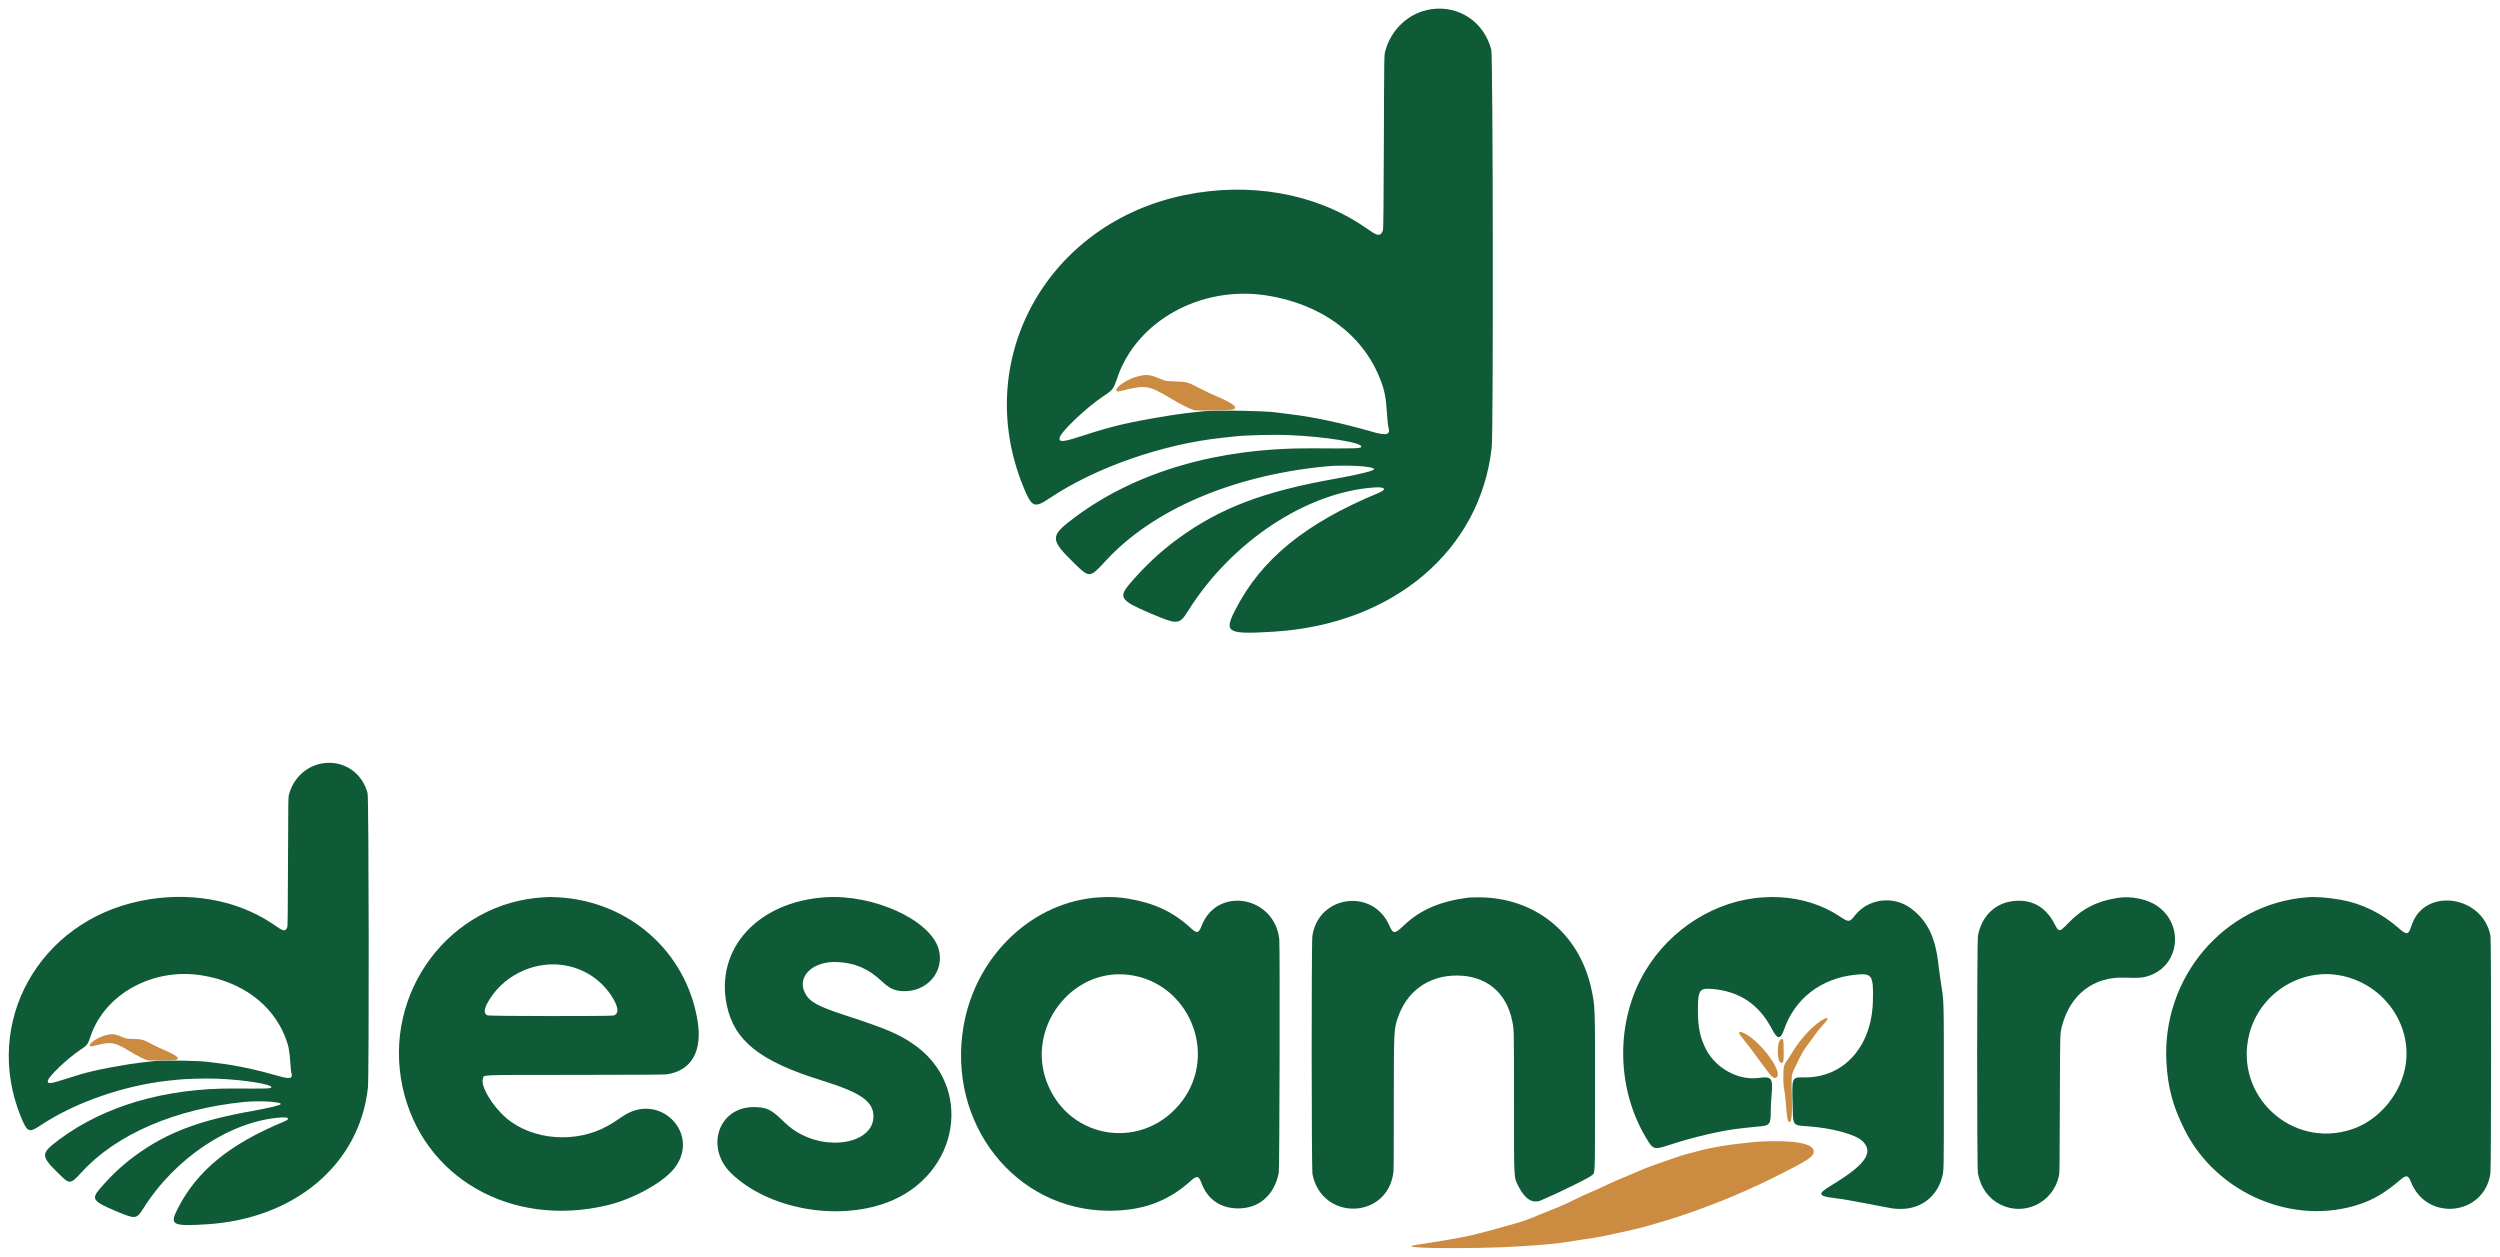
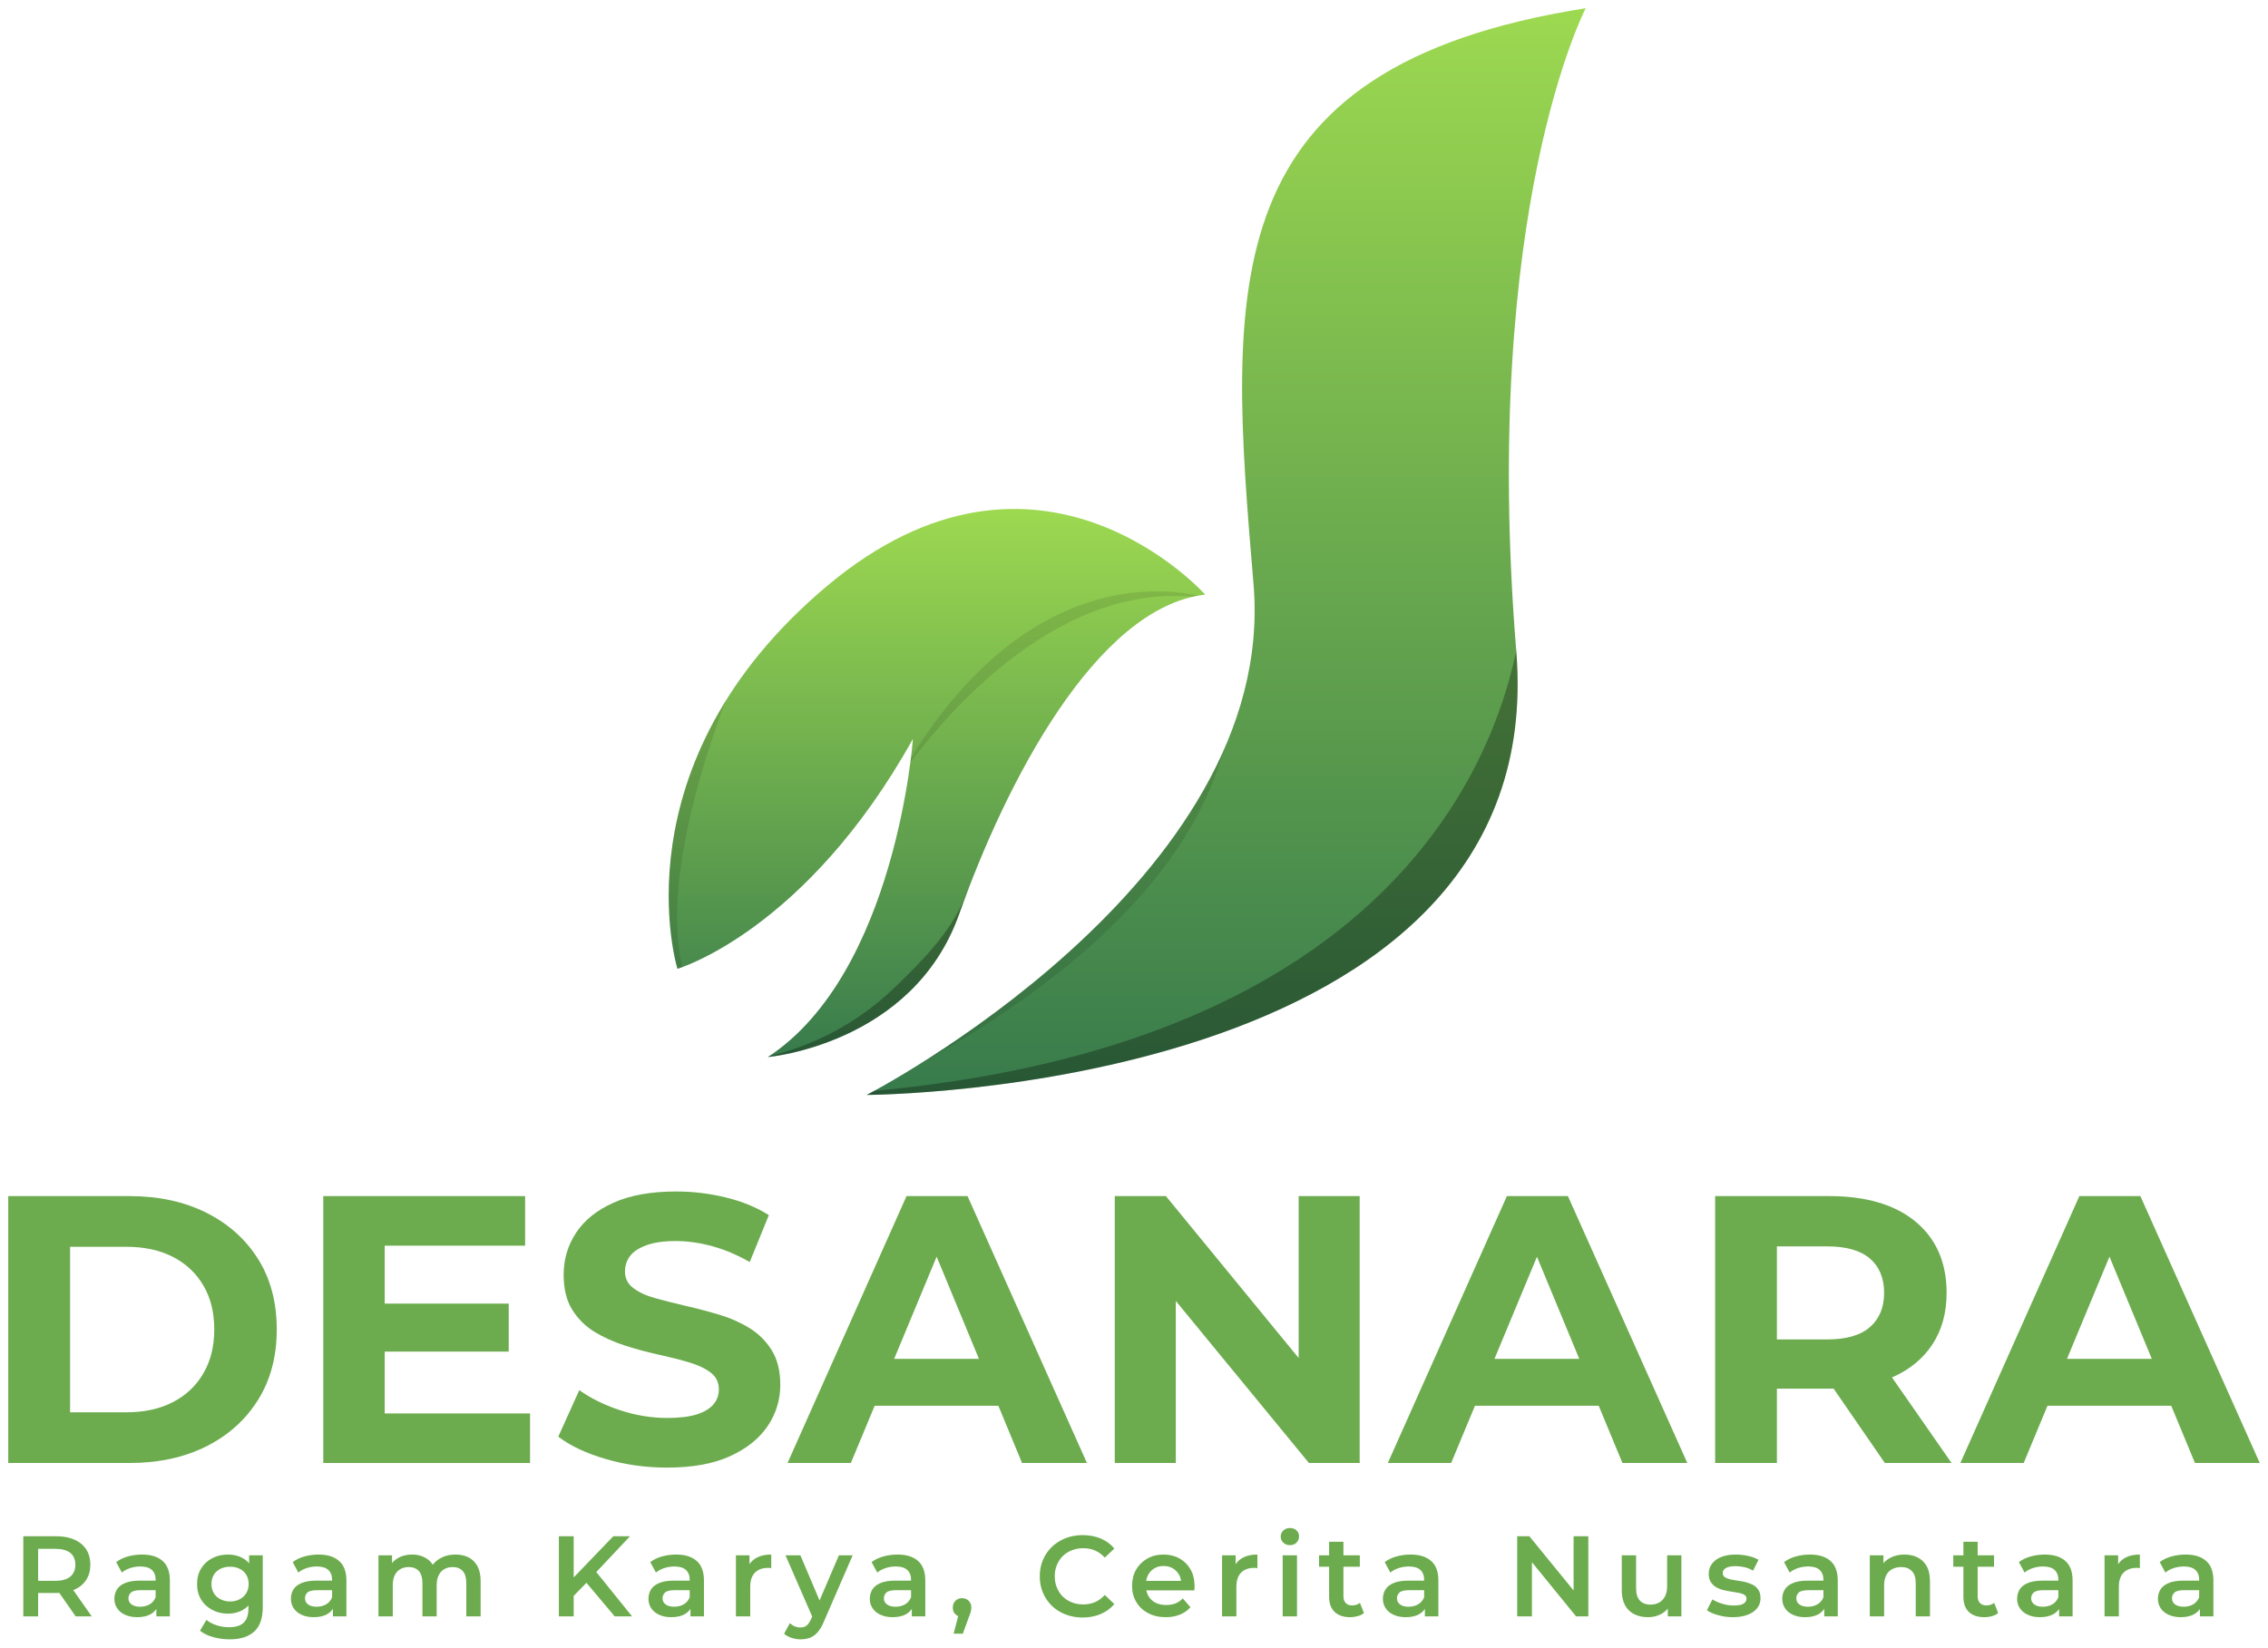
- <svg xmlns="http://www.w3.org/2000/svg" viewBox="5 -343.32 1153 579.62" role="img" aria-label="Desanara">
-   <style>.ink{fill:#0F5A37}.sun{fill:#CB8B41}</style>
-   <g id="mark-d">
-     <path id="mark-letter-d" class="ink" d="M665.17 -339.08 C654.97 -337.61 646.6 -329.98 643.87 -319.68 C643.37 -317.83 643.37 -317.83 643.24 -278 C643.13 -250.62 643.02 -237.91 642.86 -237.33 C642.09 -234.67 640.66 -234.36 637.84 -236.27 C637.16 -236.72 635.34 -237.96 633.79 -238.99 C611.2 -254.23 581.16 -259.47 551.42 -253.37 C488.04 -240.39 453.18 -177.75 476.78 -119.27 C480.86 -109.21 481.9 -108.74 489.23 -113.64 C510.19 -127.68 541.09 -138.48 568.65 -141.41 C570.39 -141.59 573.22 -141.91 574.95 -142.09 C579.79 -142.63 592.77 -142.92 599.19 -142.67 C616.36 -141.95 633.5 -139.18 632.84 -137.23 C632.6 -136.48 630.26 -136.41 609.49 -136.55 C566.85 -136.79 528.94 -125.75 500.91 -104.87 C489.07 -96.05 489.05 -94.7 500.5 -83.5 C507.43 -76.7 507.66 -76.72 514.81 -84.51 C536.38 -108.09 573.06 -123.9 616.02 -128.18 C625.13 -129.08 638.74 -128.34 638.74 -126.92 C638.74 -126.2 631.69 -124.47 621.35 -122.62 C587.68 -116.66 567.73 -109.08 548.18 -94.79 C540.16 -88.96 532.79 -82.04 525.92 -73.94 C520.75 -67.83 521.86 -66.28 535.33 -60.55 C548.26 -55.05 548.87 -55.08 553.01 -61.67 C572.9 -93.39 607.35 -116.26 638.65 -118.5 C643.83 -118.89 644.84 -117.65 640.77 -115.96 C606.85 -101.92 586.59 -85.34 574.62 -61.85 C569.35 -51.53 571 -50.65 592.73 -52.01 C647.72 -55.48 687.81 -89.5 692.98 -137.05 C693.78 -144.27 693.58 -317.36 692.78 -320.42 C689.46 -333.14 677.93 -340.91 665.17 -339.08ZM589.24 -207.05 C614.24 -203.1 633.18 -189.27 641.33 -168.99 C643.56 -163.44 644.17 -160.44 644.71 -152.28 C644.88 -149.33 645.15 -146.81 645.36 -146.16 C646.39 -142.83 644.5 -142.29 638.17 -144.11 C623.78 -148.25 610.59 -151.06 599.59 -152.34 C597.54 -152.59 594.73 -152.93 593.34 -153.13 C587.78 -153.87 566.68 -154.24 560.67 -153.69 C555.49 -153.22 548.18 -152.32 544.13 -151.64 C525.58 -148.61 517.98 -146.84 504.19 -142.31 C495.33 -139.41 493.39 -139.25 493.68 -141.34 C494.05 -144.02 505.87 -155.27 514.04 -160.71 C518.28 -163.51 518.55 -163.89 520.28 -169.02 C529.19 -195.38 558.96 -211.79 589.24 -207.05Z" />
-     <path id="mark-hill" class="sun" d="M530.63 -169.96 C525.27 -168.84 518.59 -164.4 520.03 -162.97 C520.37 -162.63 520.62 -162.65 523.27 -163.32 C533.33 -165.84 535.03 -165.55 544.91 -159.59 C549.01 -157.11 553.96 -154.61 555.72 -154.14 C557 -153.79 571.85 -154.06 573.44 -154.44 C576.44 -155.18 573.98 -157.2 566.07 -160.55 C564.4 -161.25 560.98 -162.88 558.48 -164.16 C552.57 -167.19 552.54 -167.22 547.05 -167.4 C542.55 -167.56 542.55 -167.56 540.53 -168.44 C535.69 -170.48 534.14 -170.73 530.63 -169.96Z" />
+ <svg xmlns="http://www.w3.org/2000/svg" viewBox="285.15 195.82 275.43 200.13" role="img" aria-label="Desanara">
+   <defs>
+     <linearGradient id="dsn-g1" x1="0" y1="196.82" x2="0" y2="328.82" gradientUnits="userSpaceOnUse">
+       <stop offset="0" stop-color="#9dd950" />
+       <stop offset="1" stop-color="#387b4c" />
+     </linearGradient>
+     <linearGradient id="dsn-g2" x1="0" y1="257.64" x2="0" y2="324.22" gradientUnits="userSpaceOnUse">
+       <stop offset="0" stop-color="#9dd950" />
+       <stop offset="1" stop-color="#387b4c" />
+     </linearGradient>
+     <clipPath id="dsn-c1">
+       <path d="m477.72,196.82s-12.77,24.51-8.43,78.13-78.89,53.87-78.89,53.87c0,0,50.04-25.79,46.98-62.04s-5.11-62.81,40.34-69.96Z" />
+     </clipPath>
+     <clipPath id="dsn-c2">
+       <path d="m431.51,268.05s-20.17-22.72-45.96-1.02c-25.79,21.7-18.13,46.47-18.13,46.47,0,0,15.57-4.54,28.6-27.93,0,0-2.04,28.44-17.62,38.65,0,0,17.62-1.53,23.23-17.36,5.62-15.83,16.6-37.28,29.87-38.81Z" />
+     </clipPath>
+   </defs>
+   <g id="mark">
+     <path id="leaf-tall" fill="url(#dsn-g1)" d="m477.72,196.82s-12.77,24.51-8.43,78.13-78.89,53.87-78.89,53.87c0,0,50.04-25.79,46.98-62.04s-5.11-62.81,40.34-69.96Z" />
+     <g clip-path="url(#dsn-c1)">
+       <path opacity=".3" d="m470.23,266.80s1.36,56.97-85.45,62.02l1.02,8.45,102.13-.68-17.7-69.79Z" />
+       <path opacity=".1" d="m429.27,259.58s30.52,39.01-49.38,73.79c-79.89,34.78,2.6-4.34,2.6-4.34l18.83-13.19,15.35-21.48,12.59-34.79Z" />
+     </g>
+     <path id="leaf-small" fill="url(#dsn-g2)" d="m431.51,268.05s-20.17-22.72-45.96-1.02c-25.79,21.7-18.13,46.47-18.13,46.47,0,0,15.57-4.54,28.6-27.93,0,0-2.04,28.44-17.62,38.65,0,0,17.62-1.53,23.23-17.36,5.62-15.83,16.6-37.28,29.87-38.81Z" />
+     <g clip-path="url(#dsn-c2)">
+       <path opacity=".1" d="m432.44,268.67s-21.45-8.25-38.47,22.26c0,0,16.85-26.51,38.47-22.26Z" />
+       <path opacity=".3" d="m373.74,324.74c3.73-.12,7.45-1.16,10.83-2.69s6.5-3.65,9.18-6.23c3.43-3.3,6.89-6.77,8.65-11.15s5.46-8.34,8.81-11.21c1.68-1.44,3.8-1.24,5.65-2.46.38-.25,1.88-.84,2.07-1.26,0,0-6.34,13.58-6.34,13.58l-23.19,20.9-15.67.52Z" />
+       <path opacity=".1" d="m377.12,271.82s-14.81,30.64-7.91,44.94l-17.36-14.3,25.28-30.64Z" />
+     </g>
  </g>
-   <g id="wordmark">
-     <path id="letter-d" class="ink" d="M154.08 8.68 C146.52 9.77 140.32 15.42 138.3 23.05 C137.93 24.42 137.93 24.42 137.83 53.92 C137.75 74.2 137.67 83.62 137.55 84.05 C136.98 86.02 135.92 86.25 133.83 84.83 C133.33 84.5 131.98 83.58 130.83 82.82 C114.1 71.53 91.85 67.65 69.82 72.17 C22.87 81.78 -2.95 128.18 14.53 171.5 C17.55 178.95 18.32 179.3 23.75 175.67 C39.28 165.27 62.17 157.27 82.58 155.1 C83.87 154.97 85.97 154.73 87.25 154.6 C90.83 154.2 100.45 153.98 105.2 154.17 C117.92 154.7 130.62 156.75 130.13 158.2 C129.95 158.75 128.22 158.8 112.83 158.7 C81.25 158.52 53.17 166.7 32.4 182.17 C23.63 188.7 23.62 189.7 32.1 198 C37.23 203.03 37.4 203.02 42.7 197.25 C58.68 179.78 85.85 168.07 117.67 164.9 C124.42 164.23 134.5 164.78 134.5 165.83 C134.5 166.37 129.28 167.65 121.62 169.02 C96.68 173.43 81.9 179.05 67.42 189.63 C61.48 193.95 56.02 199.08 50.93 205.08 C47.1 209.6 47.92 210.75 57.9 215 C67.48 219.07 67.93 219.05 71 214.17 C85.73 190.67 111.25 173.73 134.43 172.07 C138.27 171.78 139.02 172.7 136 173.95 C110.88 184.35 95.87 196.63 87 214.03 C83.1 221.68 84.32 222.33 100.42 221.32 C141.15 218.75 170.85 193.55 174.68 158.33 C175.27 152.98 175.12 24.77 174.53 22.5 C172.07 13.08 163.53 7.32 154.08 8.68ZM97.83 106.48 C116.35 109.4 130.38 119.65 136.42 134.67 C138.07 138.78 138.52 141 138.92 147.05 C139.05 149.23 139.25 151.1 139.4 151.58 C140.17 154.05 138.77 154.45 134.08 153.1 C123.42 150.03 113.65 147.95 105.5 147 C103.98 146.82 101.9 146.57 100.87 146.42 C96.75 145.87 81.12 145.6 76.67 146 C72.83 146.35 67.42 147.02 64.42 147.52 C50.68 149.77 45.05 151.08 34.83 154.43 C28.27 156.58 26.83 156.7 27.05 155.15 C27.32 153.17 36.08 144.83 42.13 140.8 C45.27 138.73 45.47 138.45 46.75 134.65 C53.35 115.12 75.4 102.97 97.83 106.48Z" />
-     <path id="letter-e" class="ink" d="M256 70.5 C212.38 72.82 181.23 114.62 190.68 158.13 C199.75 199.75 240.72 223.28 285.33 212.48 C297.02 209.65 310.7 202.13 315.83 195.72 C328.63 179.75 309.28 159.9 292.23 171.5 C288.68 173.92 287.62 174.62 285.58 175.77 C270.92 184.15 250.72 182.7 238.57 172.38 C232.02 166.83 226.42 157.32 227.75 154.07 C228.5 152.28 224.12 152.45 270.3 152.42 C300.23 152.38 311.28 152.32 312.33 152.18 C323.78 150.6 329 141.73 326.75 127.67 C321.63 95.67 295.07 72.18 262.1 70.5 C260.43 70.42 258.9 70.35 258.67 70.37 C258.43 70.38 257.23 70.43 256 70.5ZM265.58 101.92 C274.35 103.43 281.95 108.38 286.82 115.7 C290.28 120.9 290.7 124.22 287.98 125.03 C286.73 125.42 230.63 125.35 229.8 124.97 C227.73 124.03 228.23 121.4 231.38 116.67 C238.75 105.63 252.62 99.65 265.58 101.92Z" />
-     <path id="letter-s" class="ink" d="M385.67 70.5 C354.53 72.55 334.8 94.15 340.18 120.23 C343.6 136.7 355.47 146.13 383.78 154.92 C402.02 160.58 407.83 164.6 407.83 171.57 C407.83 183.97 386.68 187.92 371.83 178.3 C369.73 176.95 368.1 175.58 365.37 172.93 C360.57 168.3 358.18 167.25 352.5 167.27 C336.27 167.32 330.05 186.1 342.35 197.92 C359.17 214.08 390.43 219.97 413.82 211.38 C447.65 198.95 454.5 157.22 425.88 137.98 C418.98 133.35 413.57 131.07 395.25 125.08 C381.9 120.73 378.25 118.7 376.18 114.48 C372.48 106.92 380.02 99.83 391.17 100.38 C399.28 100.78 405.27 103.32 411.33 108.92 C415.25 112.55 417.25 113.53 421.1 113.78 C432.42 114.48 440.87 104.72 437.9 94.37 C434.07 80.98 407.9 69.03 385.67 70.5Z" />
-     <path id="letter-a1" class="ink" d="M512.32 70.52 C481.6 72.2 455.12 97.13 449.43 129.75 C441.57 174.78 473.23 215.03 516.58 215.07 C531.83 215.08 543.5 210.85 553.92 201.52 C557 198.73 557.85 198.85 559.07 202.2 C561.85 209.8 567.92 214 576.08 214 C585.75 214 592.73 207.85 594.78 197.55 C595.13 195.72 595.35 92.85 595 89.78 C592.72 69.87 566.35 65.3 559.22 83.58 C557.78 87.27 557.07 87.37 553.78 84.35 C546.02 77.22 537.23 73.13 525.43 71.17 C520.87 70.4 517.42 70.23 512.32 70.52ZM525.33 106.25 C552.98 109.48 566.98 142.18 550.23 164.42 C532.87 187.5 498.37 182.88 487.92 156.1 C478.1 130.97 498.98 103.15 525.33 106.25Z" />
-     <path id="letter-n" class="ink" d="M682.42 70.62 C669.08 72.37 659.98 76.3 652.38 83.55 C648.22 87.53 647.52 87.53 645.78 83.55 C638.17 66.12 613 69.52 610.27 88.35 C609.8 91.63 609.85 195.83 610.32 198.23 C614.67 219.95 644.98 219.17 647.65 197.25 C647.78 196.22 647.83 186.9 647.83 167.25 C647.83 132.13 647.85 131.63 649.58 126.35 C653.65 113.93 663.75 106.6 676.83 106.6 C690.27 106.58 699.7 114.25 702.4 127.4 C703.28 131.63 703.25 130.22 703.25 164.67 C703.25 201.72 703.13 199.47 705.33 203.83 C708.3 209.73 711.83 211.93 715.67 210.3 C723.92 206.8 737.97 199.9 739.08 198.78 C740.75 197.12 740.58 201.05 740.63 161.92 C740.68 120.6 740.7 121 738.92 112.72 C733.35 86.95 712.72 70.35 686.5 70.53 C684.53 70.53 682.7 70.58 682.42 70.62Z" />
-     <path id="letter-a2" class="ink" d="M818.58 70.52 C796.55 71.72 775.35 84.93 763.62 104.78 C750.1 127.65 750.3 158.18 764.1 181.35 C767.48 187.02 767.78 187.1 775.25 184.62 C785.83 181.12 798.92 178.08 807.25 177.17 C808.17 177.07 809.78 176.88 810.83 176.75 C811.88 176.62 814.13 176.38 815.83 176.25 C821.27 175.82 821.67 175.33 821.67 169.22 C821.67 167.63 821.78 165.02 821.93 163.38 C822.8 153.58 822.45 153.03 815.83 153.85 C806.62 154.97 796.48 149.45 791.93 140.83 C789.1 135.43 788.08 130.62 788.08 122.58 C788.08 113.27 788.75 112.28 794.8 112.8 C807.3 113.88 816.28 119.93 822.2 131.23 C824.82 136.23 826.13 136.27 827.85 131.4 C832.82 117.2 844.9 107.9 860.5 106.25 C868.47 105.4 869.07 106.28 868.78 118.42 C868.28 139.13 855.63 153.47 837.75 153.58 C831 153.62 831.42 152.65 831.8 167.93 C831.98 175.77 831.93 175.7 838.37 176.1 C849.82 176.85 860.85 179.83 864.1 183.07 C869.32 188.3 865.27 193.93 849.33 203.55 C843.12 207.3 843.45 208.35 851.17 209.25 C854.42 209.63 859.55 210.52 866.33 211.83 C879.5 214.4 878.4 214.23 881.83 214.23 C890.93 214.22 898.33 208.52 900.67 199.7 C901.52 196.55 901.5 197.55 901.5 158 C901.5 116.8 901.55 118.97 900.25 110.6 C899.75 107.38 899.2 103.3 899 101.53 C897.63 88.87 893.85 81.17 886.22 75.55 C878.18 69.62 866.58 71.1 860.5 78.88 C857.95 82.1 857.68 82.12 853.47 79.32 C845.62 74.1 835.87 70.98 826 70.5 C822.43 70.32 822 70.33 818.58 70.52Z" />
-     <path id="letter-r" class="ink" d="M981.3 70.83 C971.67 72.45 965.1 75.9 958.53 82.78 C954.88 86.58 954.48 86.62 952.72 83.1 C948.58 74.8 941.73 71.08 932.92 72.33 C924.73 73.5 918.88 79.45 917.23 88.25 C916.75 90.8 916.73 195.55 917.22 197.9 C918.58 204.6 922.12 209.48 927.58 212.22 C938.62 217.73 951.75 211.38 954.53 199.22 C954.9 197.58 954.9 197.58 955 166 C955.12 131.35 955.05 133.4 956.1 129.5 C959.98 115.18 970.73 107.02 984.92 107.57 C991.32 107.83 993.27 107.68 996.18 106.68 C1010.12 101.97 1012.4 83.33 1000.1 74.65 C995.38 71.3 987.72 69.75 981.3 70.83Z" />
-     <path id="letter-a3" class="ink" d="M1068.92 70.52 C1030.72 73.52 1001.82 107.58 1004.17 146.85 C1004.85 158.5 1007.17 167 1012.52 177.68 C1027.28 207.2 1062.87 222.32 1093.35 212.03 C1099.83 209.85 1105.3 206.58 1111.65 201.12 C1114.8 198.42 1115.63 198.52 1116.92 201.78 C1124.15 220.23 1150.72 217.42 1153.58 197.88 C1153.97 195.27 1153.98 90.37 1153.62 88.33 C1150.13 69.72 1123.55 65.77 1117.4 82.95 C1117.15 83.67 1116.8 84.65 1116.63 85.13 C1115.63 87.85 1114.67 87.75 1111 84.52 C1103.52 77.92 1094.13 73.33 1084.67 71.68 C1078.33 70.57 1073.1 70.18 1068.92 70.52ZM1083.92 106.48 C1104.62 110.15 1118.48 130.15 1114.07 149.97 C1111.25 162.55 1101.53 173.55 1089.72 177.5 C1061.98 186.75 1035.23 162 1042.35 133.67 C1046.97 115.27 1065.42 103.2 1083.92 106.48Z" />
+   <g id="wordmark" fill="#6cac4e">
+     <path id="letter-d" d="M286.15 373.53V341.11H300.88Q306.16 341.11 310.19 343.12Q314.22 345.14 316.49 348.75Q318.76 352.36 318.76 357.32Q318.76 362.23 316.49 365.86Q314.22 369.5 310.19 371.52Q306.16 373.53 300.88 373.53ZM293.66 367.37H300.51Q303.76 367.37 306.14 366.14Q308.53 364.91 309.85 362.64Q311.17 360.38 311.17 357.32Q311.17 354.21 309.85 351.97Q308.53 349.72 306.14 348.49Q303.76 347.27 300.51 347.27H293.66Z" />
+     <path id="letter-e" d="M324.41 373.53V341.11H348.92V347.13H331.87V367.51H349.52V373.53ZM331.32 360V354.17H346.93V360Z" />
+     <path id="letter-s" d="M366.15 374.09Q362.26 374.09 358.69 373.04Q355.13 372 352.95 370.33L355.5 364.68Q357.58 366.17 360.43 367.11Q363.28 368.06 366.2 368.06Q368.42 368.06 369.79 367.62Q371.15 367.18 371.8 366.4Q372.45 365.61 372.45 364.59Q372.45 363.29 371.43 362.53Q370.41 361.76 368.74 361.28Q367.08 360.79 365.06 360.35Q363.05 359.91 361.03 359.26Q359.02 358.61 357.35 357.6Q355.68 356.58 354.64 354.91Q353.6 353.24 353.6 350.65Q353.6 347.87 355.1 345.58Q356.61 343.28 359.64 341.92Q362.68 340.55 367.26 340.55Q370.32 340.55 373.28 341.27Q376.25 341.99 378.52 343.42L376.2 349.12Q373.93 347.82 371.66 347.2Q369.39 346.57 367.21 346.57Q365.04 346.57 363.65 347.08Q362.26 347.59 361.66 348.4Q361.05 349.21 361.05 350.28Q361.05 351.53 362.07 352.29Q363.09 353.06 364.76 353.52Q366.43 353.98 368.44 354.45Q370.46 354.91 372.47 355.51Q374.49 356.11 376.15 357.13Q377.82 358.15 378.86 359.82Q379.91 361.49 379.91 364.03Q379.91 366.77 378.38 369.04Q376.85 371.31 373.82 372.7Q370.78 374.09 366.15 374.09Z" />
+     <path id="letter-a1" d="M380.79 373.53 395.24 341.11H402.65L417.15 373.53H409.27L397.42 344.9H400.38L388.48 373.53ZM388.01 366.58 390 360.88H406.68L408.72 366.58Z" />
+     <path id="letter-n" d="M420.53 373.53V341.11H426.74L445.87 364.45H442.86V341.11H450.27V373.53H444.11L424.93 350.18H427.94V373.53Z" />
+     <path id="letter-a2" d="M453.69 373.53 468.15 341.11H475.56L490.06 373.53H482.18L470.32 344.9H473.29L461.38 373.53ZM460.92 366.58 462.91 360.88H479.59L481.62 366.58Z" />
+     <path id="letter-r" d="M493.44 373.53V341.11H507.29Q514.05 341.11 517.8 344.23Q521.55 347.36 521.55 352.87Q521.55 356.48 519.84 359.1Q518.13 361.72 514.98 363.11Q511.83 364.5 507.47 364.5H497.61L500.94 361.21V373.53ZM514.05 373.53 505.94 361.76H513.96L522.15 373.53ZM500.94 362.04 497.61 358.52H507.05Q510.53 358.52 512.24 357.02Q513.96 355.51 513.96 352.87Q513.96 350.18 512.24 348.7Q510.53 347.22 507.05 347.22H497.61L500.94 343.65Z" />
+     <path id="letter-a3" d="M523.22 373.53 537.67 341.11H545.08L559.58 373.53H551.71L539.85 344.9H542.81L530.91 373.53ZM530.45 366.58 532.44 360.88H549.11L551.15 366.58Z" />
  </g>
-   <g id="mark-hill">
-     <path id="hill" class="sun" d="M54.42 133.95 C50.45 134.78 45.5 138.07 46.57 139.13 C46.82 139.38 47 139.37 48.97 138.87 C56.42 137 57.68 137.22 65 141.63 C68.03 143.47 71.7 145.32 73 145.67 C73.95 145.93 84.95 145.73 86.13 145.45 C88.35 144.9 86.53 143.4 80.67 140.92 C79.43 140.4 76.9 139.2 75.05 138.25 C70.67 136 70.65 135.98 66.58 135.85 C63.25 135.73 63.25 135.73 61.75 135.08 C58.17 133.57 57.02 133.38 54.42 133.95Z" />
-   </g>
-   <g id="sprout">
-     <path id="sprout-leaf-left" class="sun" d="M807.25 132.73 C806.77 133.08 807 133.43 809.98 137.15 C811.42 138.95 813.2 141.28 813.93 142.33 C814.65 143.38 815.82 144.97 816.5 145.83 C817.2 146.7 818.5 148.47 819.42 149.73 C822.1 153.48 823.15 154.32 824.23 153.6 C828.02 151.13 815.23 134.68 807.9 132.6 C807.72 132.55 807.42 132.6 807.25 132.73Z" />
-     <path id="sprout-stem" class="sun" d="M826.15 136.23 C824.43 137.4 824.53 146.12 826.27 146.78 C827.52 147.25 827.72 146.43 827.63 141 C827.57 135.6 827.48 135.33 826.15 136.23Z" />
-     <path id="sprout-leaf-right" class="sun" d="M846.42 126.55 C842.13 128.58 835.7 135.25 831.83 141.67 C830.82 143.37 829.57 145.3 829.07 145.97 C827.68 147.8 827.47 148.9 827.48 153.7 C827.5 156.82 827.6 157.97 828.08 160.33 C828.22 161.02 828.48 163.6 828.67 166.08 C829.17 172.63 829.48 174.17 830.35 174.17 C831.3 174.17 831.6 170.72 831.4 162.17 C831.15 152.62 831.17 152.45 832.62 149.5 C833.27 148.17 834.4 145.83 835.13 144.3 C836.2 142.12 836.82 141.1 838.03 139.47 C838.9 138.35 840.52 136.13 841.63 134.57 C843.5 131.93 844.23 131.05 846.87 128.12 C848.38 126.43 848.17 125.73 846.42 126.55Z" />
-   </g>
-   <g id="swoosh">
-     <path id="swoosh-path" class="sun" d="M816.83 183.17 C815.5 183.23 813.15 183.45 811.58 183.63 C810.03 183.83 808.23 184.03 807.58 184.08 C801.93 184.58 792.37 186.3 788 187.6 C786.93 187.9 785.33 188.32 784.42 188.5 C782.92 188.8 775.85 191.12 770.33 193.1 C769.18 193.52 767.2 194.23 765.92 194.7 C764.63 195.17 762.05 196.22 760.17 197.05 C758.28 197.87 755.33 199.12 753.58 199.83 C751.85 200.53 749.18 201.7 747.67 202.4 C743.03 204.58 739.5 206.17 737.47 207.02 C736.4 207.45 734.48 208.35 733.2 208.98 C728.03 211.57 723.38 213.63 719.6 215.03 C718.6 215.4 716.2 216.37 714.27 217.2 C710.02 219.02 707 220.08 703.33 221.1 C701.82 221.52 699.17 222.25 697.42 222.75 C688.42 225.28 682.97 226.63 678.58 227.42 C677.85 227.53 676.53 227.8 675.67 227.98 C674.8 228.17 672.32 228.58 670.17 228.92 C656.03 231.1 656 231.12 656 231.48 C656 232.2 671.92 232.55 688.05 232.18 C696.27 232 698.82 231.9 705.58 231.5 C712.57 231.08 714.17 230.97 715.55 230.82 C716.35 230.73 718.33 230.55 719.97 230.43 C722.92 230.2 726.58 229.7 731.17 228.92 C732.5 228.68 734.22 228.42 735 228.33 C737.68 228 741.92 227.32 744.25 226.83 C750.67 225.48 752.28 225.13 754.67 224.58 C756.08 224.25 758.23 223.75 759.42 223.48 C761.88 222.92 762.55 222.75 768.17 221.13 C785.85 216.1 805.52 208.45 822.58 199.98 C839 191.82 841.5 190.2 841.5 187.7 C841.5 184.05 832.43 182.38 816.83 183.17Z" />
-   </g>
+   <path id="tagline" fill="#6cac4e" d="M287.98 392.16V382.43H291.97Q293.91 382.43 295.02 383.35Q296.12 384.26 296.12 385.89Q296.12 386.96 295.62 387.73Q295.12 388.5 294.2 388.91Q293.27 389.32 291.98 389.32H288.98L289.78 388.5V392.16ZM294.34 392.16 291.88 388.63H293.81L296.29 392.16ZM289.78 388.7 288.98 387.84H291.9Q293.09 387.84 293.7 387.32Q294.3 386.81 294.3 385.89Q294.3 384.96 293.7 384.46Q293.09 383.96 291.9 383.96H288.98L289.78 383.07ZM304.14 392.16V390.66L304.05 390.34V387.71Q304.05 386.95 303.59 386.52Q303.13 386.1 302.2 386.1Q301.57 386.1 300.97 386.29Q300.36 386.49 299.95 386.84L299.26 385.57Q299.86 385.11 300.69 384.88Q301.52 384.65 302.41 384.65Q304.02 384.65 304.9 385.43Q305.78 386.2 305.78 387.81V392.16ZM301.81 392.26Q300.97 392.26 300.35 391.97Q299.72 391.69 299.38 391.18Q299.04 390.67 299.04 390.03Q299.04 389.41 299.34 388.91Q299.64 388.41 300.32 388.12Q301 387.82 302.13 387.82H304.28V388.98H302.25Q301.36 388.98 301.06 389.26Q300.75 389.55 300.75 389.96Q300.75 390.44 301.13 390.71Q301.5 390.99 302.17 390.99Q302.81 390.99 303.32 390.7Q303.82 390.41 304.05 389.84L304.34 390.88Q304.09 391.53 303.44 391.9Q302.79 392.26 301.81 392.26ZM313.05 394.95Q312.02 394.95 311.04 394.68Q310.06 394.41 309.44 393.9L310.22 392.59Q310.7 392.99 311.45 393.24Q312.19 393.48 312.96 393.48Q314.18 393.48 314.75 392.92Q315.32 392.35 315.32 391.23V389.91L315.46 388.23L315.4 386.54V384.74H317.06V391.03Q317.06 393.05 316.03 394Q315 394.95 313.05 394.95ZM312.83 391.83Q311.77 391.83 310.92 391.37Q310.06 390.92 309.57 390.12Q309.08 389.31 309.08 388.23Q309.08 387.16 309.57 386.35Q310.06 385.54 310.92 385.1Q311.77 384.65 312.83 384.65Q313.78 384.65 314.53 385.03Q315.28 385.4 315.73 386.2Q316.18 386.99 316.18 388.23Q316.18 389.46 315.73 390.26Q315.28 391.06 314.53 391.44Q313.78 391.83 312.83 391.83ZM313.09 390.35Q313.75 390.35 314.26 390.08Q314.78 389.81 315.06 389.33Q315.35 388.85 315.35 388.23Q315.35 387.6 315.06 387.12Q314.78 386.64 314.26 386.38Q313.75 386.13 313.09 386.13Q312.44 386.13 311.92 386.38Q311.4 386.64 311.11 387.12Q310.83 387.6 310.83 388.23Q310.83 388.85 311.11 389.33Q311.4 389.81 311.92 390.08Q312.44 390.35 313.09 390.35ZM325.58 392.16V390.66L325.48 390.34V387.71Q325.48 386.95 325.02 386.52Q324.56 386.1 323.63 386.1Q323.01 386.1 322.4 386.29Q321.8 386.49 321.38 386.84L320.7 385.57Q321.3 385.11 322.12 384.88Q322.95 384.65 323.84 384.65Q325.45 384.65 326.33 385.43Q327.22 386.2 327.22 387.81V392.16ZM323.24 392.26Q322.41 392.26 321.78 391.97Q321.16 391.69 320.82 391.18Q320.48 390.67 320.48 390.03Q320.48 389.41 320.77 388.91Q321.07 388.41 321.75 388.12Q322.44 387.82 323.56 387.82H325.72V388.98H323.69Q322.8 388.98 322.49 389.26Q322.19 389.55 322.19 389.96Q322.19 390.44 322.56 390.71Q322.94 390.99 323.6 390.99Q324.24 390.99 324.75 390.7Q325.26 390.41 325.48 389.84L325.77 390.88Q325.52 391.53 324.87 391.9Q324.23 392.26 323.24 392.26ZM331.11 392.16V384.74H332.76V386.71L332.47 386.13Q332.85 385.4 333.56 385.03Q334.28 384.65 335.2 384.65Q336.24 384.65 337.01 385.17Q337.78 385.68 338.03 386.73L337.35 386.49Q337.71 385.65 338.55 385.15Q339.38 384.65 340.48 384.65Q341.37 384.65 342.06 385Q342.74 385.35 343.13 386.06Q343.52 386.78 343.52 387.91V392.16H341.78V388.13Q341.78 387.14 341.35 386.66Q340.92 386.17 340.12 386.17Q339.55 386.17 339.11 386.42Q338.67 386.67 338.43 387.16Q338.18 387.64 338.18 388.39V392.16H336.45V388.13Q336.45 387.14 336.02 386.66Q335.58 386.17 334.78 386.17Q334.21 386.17 333.77 386.42Q333.33 386.67 333.09 387.16Q332.85 387.64 332.85 388.39V392.16ZM354.63 389.87 354.53 387.73 359.63 382.43H361.66L357.42 386.93L356.42 388.03ZM353.02 392.16V382.43H354.82V392.16ZM359.8 392.16 356.07 387.73 357.27 386.41 361.91 392.16ZM369 392.16V390.66L368.91 390.34V387.71Q368.91 386.95 368.45 386.52Q367.99 386.1 367.06 386.1Q366.43 386.1 365.83 386.29Q365.22 386.49 364.81 386.84L364.12 385.57Q364.72 385.11 365.55 384.88Q366.38 384.65 367.27 384.65Q368.88 384.65 369.76 385.43Q370.64 386.2 370.64 387.81V392.16ZM366.67 392.26Q365.83 392.26 365.21 391.97Q364.58 391.69 364.24 391.18Q363.9 390.67 363.9 390.03Q363.9 389.41 364.2 388.91Q364.5 388.41 365.18 388.12Q365.86 387.82 366.99 387.82H369.14V388.98H367.11Q366.22 388.98 365.92 389.26Q365.61 389.55 365.61 389.96Q365.61 390.44 365.99 390.71Q366.36 390.99 367.03 390.99Q367.67 390.99 368.18 390.7Q368.68 390.41 368.91 389.84L369.2 390.88Q368.95 391.53 368.3 391.9Q367.65 392.26 366.67 392.26ZM374.52 392.16V384.74H376.17V386.78L375.98 386.18Q376.31 385.43 377.03 385.04Q377.74 384.65 378.81 384.65V386.31Q378.7 386.28 378.61 386.27Q378.51 386.27 378.41 386.27Q377.42 386.27 376.84 386.84Q376.26 387.42 376.26 388.56V392.16ZM382.36 394.95Q381.82 394.95 381.28 394.77Q380.73 394.59 380.37 394.27L381.07 392.99Q381.33 393.23 381.66 393.37Q382 393.51 382.35 393.51Q382.82 393.51 383.11 393.27Q383.4 393.04 383.65 392.48L384.08 391.51L384.22 391.3L387.03 384.74H388.7L385.22 392.76Q384.88 393.59 384.45 394.08Q384.03 394.56 383.51 394.76Q382.98 394.95 382.36 394.95ZM383.89 392.42 380.54 384.74H382.35L385.07 391.15ZM395.88 392.16V390.66L395.79 390.34V387.71Q395.79 386.95 395.33 386.52Q394.87 386.1 393.94 386.1Q393.31 386.1 392.71 386.29Q392.1 386.49 391.69 386.84L391 385.57Q391.6 385.11 392.43 384.88Q393.26 384.65 394.15 384.65Q395.76 384.65 396.64 385.43Q397.52 386.2 397.52 387.81V392.16ZM393.55 392.26Q392.71 392.26 392.09 391.97Q391.46 391.69 391.12 391.18Q390.78 390.67 390.78 390.03Q390.78 389.41 391.08 388.91Q391.38 388.41 392.06 388.12Q392.74 387.82 393.87 387.82H396.02V388.98H393.99Q393.1 388.98 392.8 389.26Q392.49 389.55 392.49 389.96Q392.49 390.44 392.87 390.71Q393.24 390.99 393.91 390.99Q394.55 390.99 395.06 390.7Q395.56 390.41 395.79 389.84L396.08 390.88Q395.83 391.53 395.18 391.9Q394.53 392.26 393.55 392.26ZM400.96 394.26 401.76 391.19 402 392.22Q401.51 392.22 401.19 391.92Q400.86 391.62 400.86 391.1Q400.86 390.58 401.19 390.26Q401.51 389.95 401.99 389.95Q402.47 389.95 402.79 390.27Q403.11 390.59 403.11 391.1Q403.11 391.24 403.08 391.4Q403.06 391.56 402.99 391.77Q402.93 391.98 402.79 392.3L402.08 394.26ZM416.62 392.3Q415.51 392.3 414.56 391.93Q413.6 391.56 412.9 390.89Q412.2 390.21 411.81 389.3Q411.42 388.38 411.42 387.29Q411.42 386.21 411.81 385.29Q412.2 384.38 412.91 383.7Q413.62 383.03 414.56 382.66Q415.51 382.29 416.63 382.29Q417.83 382.29 418.82 382.7Q419.8 383.11 420.48 383.92L419.32 385.02Q418.79 384.45 418.14 384.16Q417.48 383.88 416.72 383.88Q415.95 383.88 415.32 384.13Q414.69 384.38 414.22 384.83Q413.76 385.29 413.5 385.92Q413.24 386.54 413.24 387.29Q413.24 388.05 413.5 388.67Q413.76 389.3 414.22 389.76Q414.69 390.21 415.32 390.46Q415.95 390.71 416.72 390.71Q417.48 390.71 418.14 390.43Q418.79 390.14 419.32 389.56L420.48 390.67Q419.8 391.46 418.82 391.88Q417.83 392.3 416.62 392.3ZM426.73 392.26Q425.49 392.26 424.57 391.76Q423.64 391.27 423.14 390.41Q422.63 389.55 422.63 388.45Q422.63 387.34 423.12 386.48Q423.62 385.63 424.48 385.14Q425.35 384.65 426.46 384.65Q427.55 384.65 428.4 385.13Q429.24 385.6 429.73 386.46Q430.22 387.32 430.22 388.49Q430.22 388.6 430.21 388.74Q430.2 388.88 430.19 389H424V387.85H429.27L428.59 388.21Q428.61 387.57 428.33 387.09Q428.05 386.6 427.57 386.32Q427.09 386.04 426.46 386.04Q425.83 386.04 425.35 386.32Q424.87 386.6 424.6 387.09Q424.32 387.59 424.32 388.25V388.53Q424.32 389.2 424.63 389.71Q424.94 390.23 425.49 390.51Q426.05 390.78 426.77 390.78Q427.4 390.78 427.9 390.59Q428.4 390.39 428.79 389.98L429.72 391.05Q429.22 391.63 428.46 391.94Q427.7 392.26 426.73 392.26ZM433.56 392.16V384.74H435.21V386.78L435.02 386.18Q435.35 385.43 436.07 385.04Q436.78 384.65 437.85 384.65V386.31Q437.74 386.28 437.65 386.27Q437.55 386.27 437.45 386.27Q436.46 386.27 435.88 386.84Q435.3 387.42 435.3 388.56V392.16ZM440.92 392.16V384.74H442.66V392.16ZM441.8 383.51Q441.31 383.51 441 383.21Q440.68 382.9 440.68 382.47Q440.68 382.03 441 381.73Q441.31 381.43 441.8 381.43Q442.28 381.43 442.59 381.71Q442.91 382 442.91 382.43Q442.91 382.89 442.6 383.2Q442.3 383.51 441.8 383.51ZM449.12 392.26Q447.9 392.26 447.23 391.62Q446.56 390.99 446.56 389.76V383.1H448.3V389.71Q448.3 390.24 448.57 390.53Q448.84 390.83 449.33 390.83Q449.91 390.83 450.3 390.52L450.79 391.76Q450.48 392.01 450.04 392.13Q449.59 392.26 449.12 392.26ZM445.34 386.13V384.74H450.29V386.13ZM458.19 392.16V390.66L458.1 390.34V387.71Q458.1 386.95 457.64 386.52Q457.18 386.1 456.25 386.1Q455.62 386.1 455.02 386.29Q454.41 386.49 454 386.84L453.31 385.57Q453.91 385.11 454.74 384.88Q455.57 384.65 456.46 384.65Q458.07 384.65 458.95 385.43Q459.83 386.2 459.83 387.81V392.16ZM455.86 392.26Q455.02 392.26 454.4 391.97Q453.77 391.69 453.43 391.18Q453.09 390.67 453.09 390.03Q453.09 389.41 453.39 388.91Q453.69 388.41 454.37 388.12Q455.05 387.82 456.18 387.82H458.33V388.98H456.3Q455.41 388.98 455.11 389.26Q454.8 389.55 454.8 389.96Q454.8 390.44 455.18 390.71Q455.55 390.99 456.22 390.99Q456.86 390.99 457.37 390.7Q457.87 390.41 458.1 389.84L458.39 390.88Q458.14 391.53 457.49 391.9Q456.84 392.26 455.86 392.26ZM469.4 392.16V382.43H470.88L476.99 389.92H476.25V382.43H478.04V392.16H476.55L470.45 384.67H471.19V392.16ZM485.3 392.26Q484.35 392.26 483.63 391.9Q482.91 391.55 482.5 390.82Q482.1 390.09 482.1 388.98V384.74H483.84V388.74Q483.84 389.74 484.29 390.23Q484.74 390.73 485.58 390.73Q486.19 390.73 486.64 390.48Q487.09 390.23 487.35 389.73Q487.61 389.23 487.61 388.49V384.74H489.34V392.16H487.69V390.16L487.98 390.77Q487.61 391.49 486.88 391.88Q486.16 392.26 485.3 392.26ZM495.58 392.26Q494.65 392.26 493.8 392.01Q492.94 391.77 492.44 391.42L493.11 390.1Q493.61 390.42 494.31 390.63Q495 390.84 495.7 390.84Q496.52 390.84 496.88 390.62Q497.25 390.39 497.25 390.02Q497.25 389.71 497 389.55Q496.75 389.39 496.35 389.31Q495.95 389.23 495.45 389.16Q494.96 389.09 494.46 388.97Q493.97 388.85 493.57 388.62Q493.17 388.39 492.92 388Q492.66 387.61 492.66 386.98Q492.66 386.27 493.07 385.75Q493.47 385.22 494.2 384.94Q494.93 384.65 495.93 384.65Q496.68 384.65 497.45 384.82Q498.21 384.99 498.71 385.29L498.04 386.61Q497.52 386.29 496.98 386.18Q496.45 386.06 495.92 386.06Q495.13 386.06 494.74 386.29Q494.36 386.53 494.36 386.89Q494.36 387.23 494.61 387.39Q494.86 387.56 495.26 387.66Q495.67 387.75 496.16 387.82Q496.65 387.88 497.14 388Q497.63 388.13 498.04 388.34Q498.45 388.56 498.7 388.95Q498.95 389.34 498.95 389.96Q498.95 390.66 498.54 391.17Q498.13 391.69 497.38 391.97Q496.63 392.26 495.58 392.26ZM506.69 392.16V390.66L506.59 390.34V387.71Q506.59 386.95 506.13 386.52Q505.68 386.1 504.74 386.1Q504.12 386.1 503.51 386.29Q502.91 386.49 502.49 386.84L501.81 385.57Q502.41 385.11 503.24 384.88Q504.06 384.65 504.95 384.65Q506.56 384.65 507.45 385.43Q508.33 386.2 508.33 387.81V392.16ZM504.35 392.26Q503.52 392.26 502.9 391.97Q502.27 391.69 501.93 391.18Q501.59 390.67 501.59 390.03Q501.59 389.41 501.89 388.91Q502.19 388.41 502.87 388.12Q503.55 387.82 504.67 387.82H506.83V388.98H504.8Q503.91 388.98 503.6 389.26Q503.3 389.55 503.3 389.96Q503.3 390.44 503.67 390.71Q504.05 390.99 504.72 390.99Q505.36 390.99 505.86 390.7Q506.37 390.41 506.59 389.84L506.88 390.88Q506.63 391.53 505.99 391.9Q505.34 392.26 504.35 392.26ZM512.22 392.16V384.74H513.88V386.74L513.58 386.13Q513.97 385.42 514.72 385.04Q515.46 384.65 516.43 384.65Q517.32 384.65 518.03 385Q518.73 385.35 519.13 386.06Q519.53 386.78 519.53 387.91V392.16H517.8V388.13Q517.8 387.14 517.33 386.66Q516.86 386.17 516.03 386.17Q515.42 386.17 514.95 386.42Q514.47 386.67 514.22 387.16Q513.96 387.66 513.96 388.41V392.16ZM526.14 392.26Q524.92 392.26 524.25 391.62Q523.59 390.99 523.59 389.76V383.1H525.32V389.71Q525.32 390.24 525.59 390.53Q525.87 390.83 526.35 390.83Q526.94 390.83 527.33 390.52L527.81 391.76Q527.51 392.01 527.06 392.13Q526.62 392.26 526.14 392.26ZM522.36 386.13V384.74H527.31V386.13ZM535.21 392.16V390.66L535.12 390.34V387.71Q535.12 386.95 534.66 386.52Q534.2 386.1 533.27 386.1Q532.64 386.1 532.04 386.29Q531.43 386.49 531.02 386.84L530.33 385.57Q530.93 385.11 531.76 384.88Q532.59 384.65 533.48 384.65Q535.09 384.65 535.97 385.43Q536.85 386.2 536.85 387.81V392.16ZM532.88 392.26Q532.04 392.26 531.42 391.97Q530.79 391.69 530.45 391.18Q530.11 390.67 530.11 390.03Q530.11 389.41 530.41 388.91Q530.71 388.41 531.39 388.12Q532.07 387.82 533.2 387.82H535.35V388.98H533.32Q532.43 388.98 532.13 389.26Q531.82 389.55 531.82 389.96Q531.82 390.44 532.2 390.71Q532.57 390.99 533.24 390.99Q533.88 390.99 534.39 390.7Q534.89 390.41 535.12 389.84L535.41 390.88Q535.16 391.53 534.51 391.9Q533.86 392.26 532.88 392.26ZM540.73 392.16V384.74H542.38V386.78L542.19 386.18Q542.52 385.43 543.24 385.04Q543.95 384.65 545.02 384.65V386.31Q544.91 386.28 544.82 386.27Q544.72 386.27 544.62 386.27Q543.63 386.27 543.05 386.84Q542.47 387.42 542.47 388.56V392.16ZM552.31 392.16V390.66L552.22 390.34V387.71Q552.22 386.95 551.76 386.52Q551.3 386.1 550.37 386.1Q549.74 386.1 549.14 386.29Q548.53 386.49 548.12 386.84L547.43 385.57Q548.03 385.11 548.86 384.88Q549.69 384.65 550.58 384.65Q552.19 384.65 553.07 385.43Q553.95 386.2 553.95 387.81V392.16ZM549.98 392.26Q549.14 392.26 548.52 391.97Q547.89 391.69 547.55 391.18Q547.21 390.67 547.21 390.03Q547.21 389.41 547.51 388.91Q547.81 388.41 548.49 388.12Q549.17 387.82 550.3 387.82H552.45V388.98H550.42Q549.53 388.98 549.23 389.26Q548.92 389.55 548.92 389.96Q548.92 390.44 549.3 390.71Q549.67 390.99 550.34 390.99Q550.98 390.99 551.49 390.7Q551.99 390.41 552.22 389.84L552.51 390.88Q552.26 391.53 551.61 391.9Q550.96 392.26 549.98 392.26Z" />
</svg>
